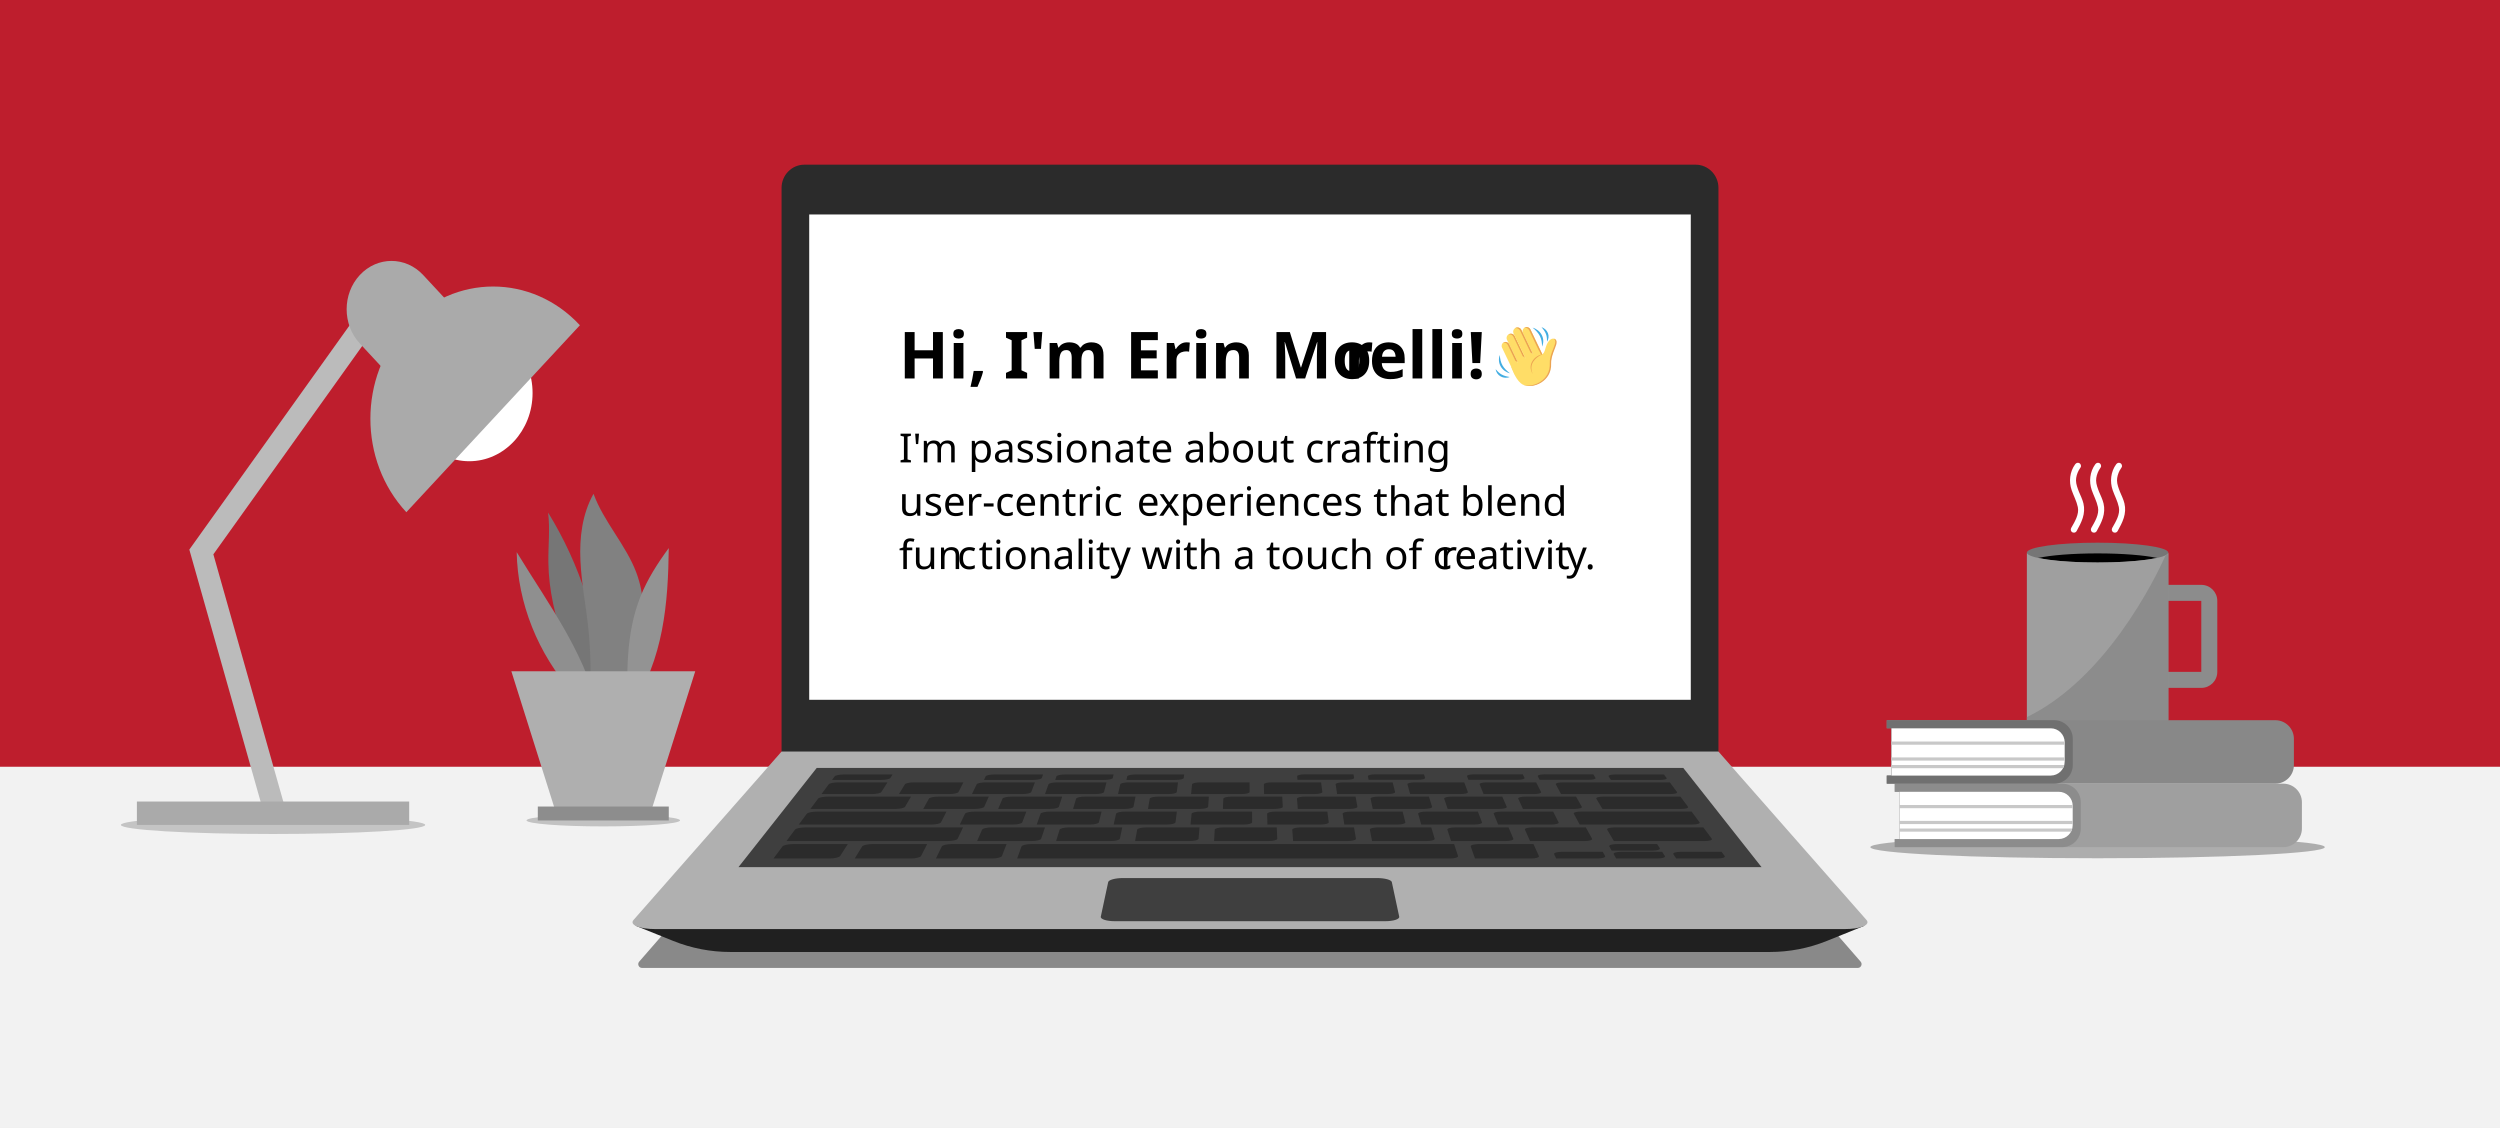
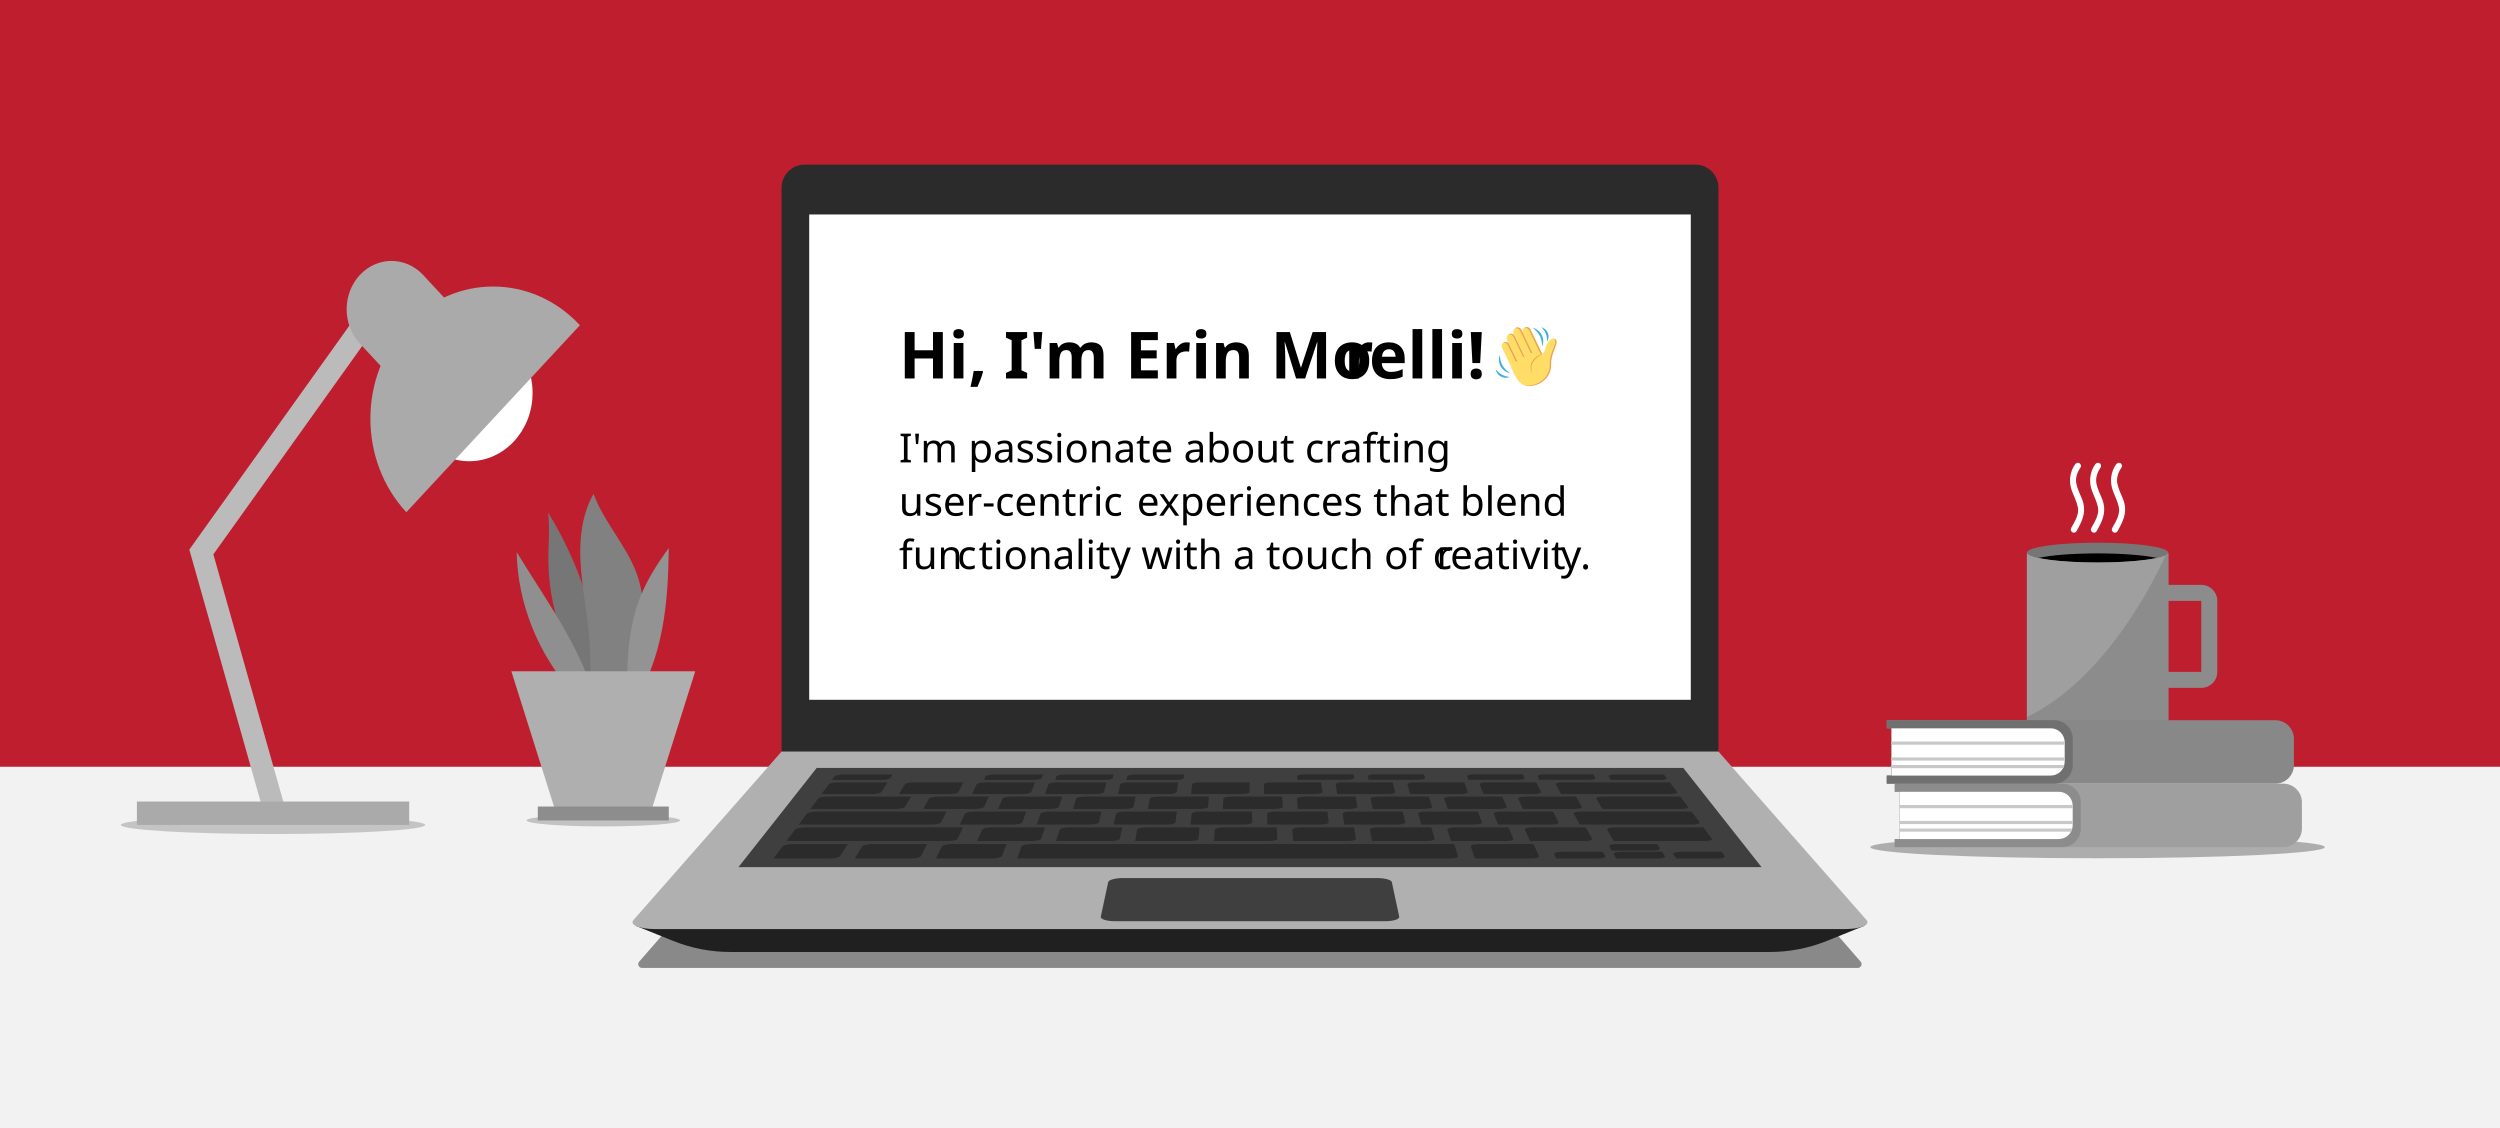
<svg xmlns="http://www.w3.org/2000/svg" id="a" viewBox="0 0 4000 1803.7" aria-labelledby="svgTitle svgDesc" role="img">
  <defs>
    <style>.h{letter-spacing:-.04em;}.i{letter-spacing:-.02em;}.j{letter-spacing:-.02em;}.k{font-family:'Albert Sans',sans-serif;font-size:104px;font-variation-settings:'wght' 800;font-weight:800;color:#F2F2F2}.l,.m,.n,.o,.p,.q,.r,.s,.t,.u,.v,.w,.x,.y,.z,.aa,.ab,.ac,.ad,.ae,.af,.ag,.ah,.ai,.aj,.ak,.al,.am{stroke-width:0px;}.an{font-family:'Albert Sans',sans-serif;font-size:64.26px;font-variation-settings:'wght' 200;font-weight:200;color:#F2F2F2}.ao{letter-spacing:0em;}.ap{letter-spacing:0em;}.m{fill:#f2f2f2;}.n{fill:#767676;}.o{fill:#2b2b2b;}.p{fill:#888;}.q{fill:#898989;}.r{fill:#707070;}.s{fill:#3f3f3f;}.t{fill:#42ade2;}.u{fill:#202020;}.v{fill:#c4c4c4;}.w{fill:#afafaf;}.x{fill:#adadad;}.y{fill:#c8c8c8;}.z{fill:#bbb;}.aa{fill:#be1e2d;}.ab{fill:#b0b0b0;}.ac{fill:#aaa;}.ad{fill:#939393;}.ae{fill:#c2c2c2;}.af{fill:#8f8f8f;}.ag{fill:#8d8d8d;}.ah{fill:#8c8c8c;}.ai{fill:#9f9f9f;}.aj{fill:#818181;}.ak{fill:#fff;}.al{fill:#eba352;}.am{fill:#ffdd67;}</style>
  </defs>
  <g id="b">
    <path class="aa" d="m4000,1644.96H0V0h4000v1644.96Z" />
  </g>
  <g id="c">
    <path class="m" d="m4000,1803.7H0v-576.89h4000v576.89Z" />
  </g>
  <g id="d">
    <path class="v" d="m680.35,1319.89c0,8.01-109.01,14.5-243.47,14.5-134.47,0-243.47-6.49-243.47-14.5,0-8.01,109.01-14.5,243.47-14.5,134.47,0,243.47,6.49,243.47,14.5Z" />
    <path class="z" d="m320.26,855.08c84.37-118.06,168.74-236.12,253.11-354.18,9.18,7.61,18.36,15.22,27.54,22.83-86.51,121.06-173.02,242.11-259.53,363.17,38.99,137.84,77.97,275.68,116.96,413.52-11.08,3.64-22.17,7.27-33.25,10.91-36.58-129.33-73.16-258.66-109.73-387.99-4.15-14.66-8.3-29.32-12.44-43.98,5.78-8.09,11.57-16.19,17.35-24.28Z" />
    <ellipse class="ak" cx="750.79" cy="628.81" rx="101.33" ry="109.16" />
    <path class="ac" d="m782.64,663.11s0,0,0,0c28.03-30.2,28.03-79.16,0-109.36-35.16-37.88-70.32-75.75-105.48-113.63-28.03-30.2-73.48-30.2-101.52,0t0,0c-28.03,30.2-28.03,79.16,0,109.36,35.16,37.88,70.32,75.75,105.48,113.63,28.03,30.2,73.48,30.2,101.52,0Z" />
    <path class="ac" d="m650.14,520.39c76.68-82.61,201.01-82.61,277.7,0-92.57,99.72-185.13,199.43-277.7,299.14-76.68-82.61-76.68-216.54,0-299.14Z" />
    <path class="ac" d="m219.03,1319.93c145.23,0,290.46,0,435.69,0v-37.44c-145.23,0-290.46,0-435.69,0,0,12.48,0,24.96,0,37.44Z" />
  </g>
  <g id="e">
    <path class="x" d="m3719.69,1355.44c0,9.82-162.78,17.78-363.57,17.78-200.79,0-363.57-7.96-363.57-17.78,0-9.82,162.78-17.78,363.57-17.78,200.79,0,363.57,7.96,363.57,17.78Z" />
    <path class="ak" d="m3320.26,742.84c-8.72,11.98-10.41,27.76-5.55,41.59,3.19,9.1,7.82,17.37,9.81,26.91,2.47,11.84-5.14,23.61-10.64,33.46-1.27,2.28-.62,5.56,1.79,6.84,2.36,1.24,5.48.65,6.84-1.79,3.79-6.8,7.53-13.73,9.89-21.17,2.39-7.54,2.93-15.46,1.09-23.18-.8-3.36-2.02-6.61-3.34-9.79-1.25-3.01-2.58-5.98-3.88-8.96-2.11-5.54-4.63-11.94-4.67-17.95-.04-5.52,1.71-11.2,4.27-16.06.89-1.69,1.91-3.29,3.02-4.83,1.54-2.12.43-5.67-1.79-6.84-2.6-1.37-5.19-.47-6.84,1.79Z" />
    <path class="ak" d="m3352.43,742.84c-8.71,11.98-10.41,27.76-5.55,41.59,3.19,9.1,7.82,17.37,9.81,26.91,2.47,11.84-5.14,23.61-10.64,33.46-1.27,2.28-.62,5.56,1.79,6.84,2.36,1.24,5.48.65,6.84-1.79,3.79-6.8,7.53-13.73,9.89-21.17,2.39-7.54,2.93-15.46,1.09-23.18-.8-3.36-2.02-6.61-3.34-9.79-1.25-3.01-2.57-5.98-3.88-8.96-2.11-5.54-4.63-11.94-4.67-17.95-.04-5.52,1.71-11.2,4.27-16.06.89-1.69,1.9-3.29,3.02-4.83,1.54-2.12.43-5.67-1.79-6.84-2.6-1.37-5.2-.47-6.84,1.79Z" />
    <path class="ak" d="m3385.88,742.84c-8.71,11.98-10.41,27.76-5.55,41.59,3.19,9.1,7.82,17.37,9.81,26.91,2.47,11.84-5.14,23.61-10.64,33.46-1.27,2.28-.63,5.56,1.79,6.84,2.36,1.24,5.48.65,6.84-1.79,3.79-6.8,7.53-13.73,9.89-21.17,2.39-7.54,2.93-15.46,1.09-23.18-.8-3.36-2.02-6.61-3.34-9.79-1.25-3.01-2.58-5.98-3.88-8.96-2.11-5.54-4.63-11.94-4.67-17.95-.04-5.52,1.72-11.2,4.27-16.06.89-1.69,1.9-3.29,3.02-4.83,1.54-2.12.43-5.67-1.79-6.84-2.6-1.37-5.19-.47-6.84,1.79Z" />
    <path class="ah" d="m3448.35,961.38c0-8.53,0-17.06,0-25.6,24.57,0,49.15,0,73.72,0,14.14,0,25.6,11.46,25.6,25.6,0,37.89,0,75.77,0,113.66,0,7.07-2.86,13.46-7.49,18.09-4.63,4.63-11.04,7.51-18.11,7.5-24.57,0-49.14,0-73.72,0,0-8.53,0-17.06,0-25.6h73.72c0-37.89,0-75.77,0-113.66-24.57,0-49.14,0-73.72,0Z" />
    <path class="n" d="m3356.12,868.28c-62.44,0-113.07,7.12-113.07,15.87,0,89.38,0,178.75,0,268.12,0,8.75,50.63,15.87,113.07,15.87,62.43,0,113.07-7.12,113.07-15.87v-268.12c0-8.75-50.64-15.87-113.07-15.87Z" />
    <path class="l" d="m3451.25,892.73c-20.12,4.39-55.21,7.29-95.13,7.29-39.92,0-75.01-2.91-95.12-7.29,20.12-4.39,55.2-7.29,95.12-7.29,39.92,0,75.01,2.91,95.13,7.29Z" />
    <path class="ai" d="m3356.12,900.03c-62.44,0-113.07-7.12-113.07-15.87,0,89.37,0,178.74,0,268.11,0,8.75,50.63,15.87,113.07,15.87,62.43,0,113.07-7.12,113.07-15.87v-268.11c0,8.75-50.64,15.87-113.07,15.87Z" />
    <path class="ah" d="m3469.19,1152.28v-268.11c0,1.46-1.42,2.88-4.06,4.22-18.04,39.9-95.79,197.69-222.08,258.94,0,1.65,0,3.31,0,4.96,0,8.75,50.62,15.87,113.07,15.87,62.43,0,113.07-7.12,113.07-15.87Z" />
    <path class="ai" d="m3683.05,1283.72c0,13.96,0,27.91,0,41.87,0,16.49-13.35,29.84-29.84,29.84-207.21,0-414.42,0-621.63,0,0-4.32,0-8.64,0-12.97,2.54,0,5.07,0,7.61,0v-75.63c-2.54,0-5.07,0-7.61,0,0-4.32,0-8.64,0-12.97,207.21,0,414.42,0,621.63,0,16.49,0,29.85,13.37,29.84,29.84Z" />
    <path class="ah" d="m3329.28,1283.72c0,13.96,0,27.91,0,41.87,0,16.49-13.35,29.84-29.84,29.84-89.28,0-178.57,0-267.85,0,0-4.32,0-8.64,0-12.97,2.54,0,5.07,0,7.61,0v-75.63c-2.54,0-5.07,0-7.61,0,0-4.32,0-8.64,0-12.97,89.29,0,178.57,0,267.85,0,16.49,0,29.84,13.37,29.84,29.84Z" />
    <path class="ak" d="m3293.94,1342.48c-84.91,0-169.83,0-254.74,0,0-25.21,0-50.42,0-75.63,84.92,0,169.83,0,254.74,0,12.37,0,22.38,10.02,22.38,22.38v30.87c0,12.36-10.02,22.38-22.38,22.38Z" />
    <path class="y" d="m3316.32,1289.23v3.86h-277.12v-5.07c92.36,0,184.73,0,277.09,0,.02.4.03.81.03,1.21Z" />
    <path class="y" d="m3316.32,1313.42v5.09h-277.12v-5.09h277.12Z" />
    <path class="y" d="m3315.63,1325.61c-.45,1.79-1.12,3.51-1.98,5.09h-274.45v-5.09h276.43Z" />
    <path class="p" d="m3670.25,1182.16c0,13.96,0,27.91,0,41.87,0,16.49-13.35,29.84-29.84,29.84h-621.63c0-4.32,0-8.65,0-12.97,2.54,0,5.07,0,7.61,0,0-25.21,0-50.42,0-75.63-2.54,0-5.07,0-7.61,0,0-4.32,0-8.64,0-12.97,207.21,0,414.42,0,621.63,0,16.49,0,29.85,13.37,29.84,29.84Z" />
    <path class="r" d="m3316.47,1182.16c0,13.96,0,27.91,0,41.87,0,16.49-13.35,29.84-29.84,29.84h-267.85c0-4.32,0-8.65,0-12.97,2.54,0,5.07,0,7.61,0,0-25.21,0-50.42,0-75.63-2.54,0-5.07,0-7.61,0,0-4.32,0-8.64,0-12.97,89.28,0,178.57,0,267.85,0,16.49,0,29.84,13.37,29.84,29.84Z" />
    <path class="ak" d="m3281.13,1240.91h-254.74c0-25.21,0-50.42,0-75.63h254.74c12.37,0,22.38,10.02,22.38,22.38,0,10.29,0,20.58,0,30.87,0,12.36-10.02,22.38-22.38,22.38Z" />
    <path class="y" d="m3303.51,1187.67v3.86c-92.37,0-184.75,0-277.12,0v-5.07h277.09c.01.4.03.81.03,1.21Z" />
    <path class="y" d="m3303.51,1211.86v5.09h-277.12v-5.09h277.12Z" />
    <path class="y" d="m3302.82,1224.05c-.45,1.79-1.12,3.51-1.98,5.09h-274.45v-5.09c92.14,0,184.29,0,276.43,0Z" />
  </g>
  <g id="f">
    <path class="ae" d="m842.48,1312.63c0,5.31,54.98,9.62,122.79,9.62,67.82,0,122.79-4.31,122.79-9.62,0-5.31-54.98-9.62-122.79-9.62-67.82,0-122.79,4.31-122.79,9.62Z" />
    <path class="n" d="m876.92,820.07c51.6,83.7,81.75,178.53,87.33,274.63-1.92,19.51-3.84,39.02-5.76,58.52-19.81-40.42-39.65-80.92-54.84-123-15.19-42.08-25.7-85.93-26.27-130.27-.34-26.65,2.89-53.42-.46-79.89Z" />
    <path class="af" d="m907.25,1014.23c24.79,44.63,45.34,91.85,53.42,141.43-14.71-15.58-29.41-31.16-44.12-46.75-56.07-63.16-88.26-143.95-89.85-225.5,26.64,43.72,55.77,86.18,80.55,130.82Z" />
    <path class="aj" d="m949.65,790.08c16.28,44.78,51.97,81.84,68.63,126.51,12.6,33.8,13.68,70.55,8.38,105.95-5.27,35.41-16.7,69.77-28.61,103.78-18.02,8.97-36.04,17.94-54.05,26.91,1.27-48.97,2.5-98.08-2.55-146.84-3.78-36.49-11.1-72.68-12.76-109.31-1.66-36.62,2.71-74.42,20.97-107Z" />
    <path class="ad" d="m1024.97,953.97c11.03-27.43,27.25-52.86,45.07-77.07-.56,44-2.53,88.15-10.97,131.46-8.46,43.31-23.58,85.92-48.92,123.23-1.89,2.91-3.78,5.81-5.67,8.72-1.74-62.81-3.22-127.41,20.48-186.34Z" />
    <path class="w" d="m888.29,1296.41c51.32,0,102.65,0,153.97,0,23.38-74.14,46.76-148.28,70.14-222.42-98.08,0-196.16,0-294.25,0,23.38,74.14,46.76,148.28,70.14,222.42Z" />
    <path class="ag" d="m860.5,1312.76c69.85,0,139.7,0,209.55,0,0-7.44,0-14.88,0-22.32-69.85,0-139.7,0-209.55,0,0,7.44,0,14.88,0,22.32Z" />
  </g>
  <g id="g">
    <path class="q" d="m2972.42,1548.71h-1945.12c-5.23,0-8.04-6.16-4.6-10.1,55.98-64.3,111.96-128.61,167.94-192.91h1618.44c55.98,64.3,111.96,128.6,167.94,192.91,3.44,3.95.63,10.1-4.6,10.1Z" />
    <path class="o" d="m2749.5,1208.3h-1499V300.62c0-20.51,16.33-37.14,36.47-37.14,475.35,0,950.71,0,1426.07,0,20.13,0,36.46,16.63,36.47,37.14,0,302.56,0,605.12,0,907.68Z" />
    <path class="ak" d="m2705.26,1119.73c-470.18,0-940.35,0-1410.53,0,0-258.86,0-517.72,0-776.57h1410.53c0,258.86,0,517.72,0,776.57Z" />
    <path class="u" d="m2962.03,1480.9c-83.18-94.62-153.03-174.09-212.53-241.78-499.66,0-999.33,0-1499,0-59.5,67.69-129.35,147.15-212.53,241.78-7.27,0-14.54,0-21.81,0,5.37,2.16,10.73,4.33,16.1,6.49,0,0,0,0,0,0,7.07,2.85,14.15,5.7,21.22,8.55,7.88,3.18,15.76,6.35,23.64,9.53,28.99,11.68,59.95,17.69,91.2,17.69h1663.47c31.25,0,62.21-6,91.2-17.69,14.93-6.02,29.85-12.03,44.78-18.05.03-.01.06-.03.09-.04,5.37-2.16,10.73-4.33,16.1-6.49-7.3,0-14.61,0-21.92,0Z" />
    <path class="ab" d="m2950.58,1486.53c-633.72,0-1267.44,0-1901.16,0-26.85,0-42.79-6.63-35.7-14.69,93.97-106.89,171.58-195.18,236.78-269.35,499.66,0,999.33,0,1499,0,65.2,74.16,142.81,162.46,236.78,269.35,7.1,8.07-8.85,14.69-35.7,14.69Z" />
    <path class="s" d="m2818.49,1387.45c-545.66,0-1091.32,0-1636.98,0,46.47-58.92,87.96-111.5,125.21-158.72,462.19,0,924.37,0,1386.57,0,37.25,47.22,78.73,99.8,125.21,158.72Z" />
    <path class="o" d="m2319.57,1373.59c-230.73,0-461.48,0-692.19,0,2.37-6.49,4.7-12.9,7-19.23.77-2.13,7.77-3.84,15.61-3.85,225.54,0,451.07,0,676.59,0,2.05,6.28,4.12,12.64,6.23,19.09.72,2.2-5.22,4-13.24,3.99Z" />
    <path class="o" d="m1327.14,1373.59c-29.85,0-59.7,0-89.56,0,4.84-6.49,9.61-12.9,14.33-19.23,1.58-2.13,9.22-3.84,17.08-3.85,29.19,0,58.36,0,87.54,0-4.04,6.28-8.13,12.64-12.27,19.09-1.43,2.2-9.07,4-17.11,3.99Z" />
    <path class="o" d="m1394.91,1270.49c-26.85,0-53.69,0-80.54,0,3.91-5.25,7.78-10.45,11.61-15.58,1.28-1.73,8.06-3.12,15.14-3.12,26.31,0,52.6,0,78.9,0-3.28,5.1-6.6,10.26-9.95,15.48-1.16,1.78-7.92,3.23-15.15,3.23Z" />
    <path class="o" d="m1516.4,1345.7h-258.05c4.57-6.14,9.1-12.22,13.56-18.21,1.5-2.02,8.91-3.64,16.55-3.64,84.13,0,168.27,0,252.39,0-2.81,5.95-5.64,11.97-8.52,18.07-.98,2.08-8.1,3.78-15.93,3.78Z" />
    <path class="o" d="m1490.02,1319.3c-70.67,0-141.34,0-212.01,0,4.34-5.82,8.62-11.58,12.86-17.27,1.42-1.91,8.61-3.46,16.05-3.46,69.16,0,138.33,0,207.48,0-2.89,5.64-5.81,11.36-8.77,17.14-1.01,1.97-8,3.58-15.6,3.58Z" />
    <path class="o" d="m2727.51,1345.7h-145.35c-3.59-6.14-7.14-12.22-10.65-18.21-1.18-2.02,4.06-3.64,11.7-3.64,47.39,0,94.78,0,142.16,0,4.44,5.95,8.93,11.97,13.46,18.07,1.56,2.08-3.52,3.78-11.33,3.78Z" />
    <path class="o" d="m1457.07,1373.59c-29.86,0-59.7,0-89.56,0,4.01-6.49,7.97-12.9,11.88-19.23,1.31-2.13,8.74-3.84,16.59-3.85,29.18,0,58.36,0,87.54,0-3.24,6.28-6.53,12.64-9.85,19.09-1.14,2.2-8.57,4-16.6,3.99Z" />
    <path class="o" d="m2449.5,1373.59c-29.85,0-59.7,0-89.56,0-2.27-6.49-4.52-12.9-6.76-19.23-.75-2.13,5-3.84,12.86-3.85,29.18,0,58.36,0,87.54,0,2.85,6.28,5.73,12.64,8.65,19.09,1.01,2.2-4.7,4-12.73,3.99Z" />
    <path class="o" d="m2555.86,1373.59c-21.99,0-44,0-65.99,0-1.09-2.26-2.17-4.52-3.24-6.76-1.05-2.18,4.55-3.94,12.5-3.94,21.76,0,43.53,0,65.29,0,1.25,2.23,2.49,4.46,3.74,6.71,1.22,2.2-4.29,4-12.31,3.99Z" />
    <path class="o" d="m1409.77,1247.88c-26.19,0-52.37,0-78.56,0,1.42-1.91,2.84-3.82,4.26-5.71,1.25-1.68,7.92-3.04,14.89-3.04,25.94,0,51.87,0,77.8,0-1.21,1.88-2.43,3.77-3.65,5.67-1.1,1.69-7.68,3.07-14.73,3.07Z" />
    <path class="o" d="m2656.04,1247.88c-26.2,0-52.36,0-78.56,0-1.23-1.91-2.46-3.82-3.67-5.71-1.08-1.68,3.7-3.04,10.68-3.04,25.94,0,51.87,0,77.8,0,1.41,1.88,2.82,3.77,4.23,5.67,1.27,1.69-3.42,3.07-10.46,3.07Z" />
    <path class="o" d="m2747.88,1373.59c-22,0-43.99,0-65.99,0-1.51-2.26-3.01-4.52-4.5-6.76-1.46-2.18,3.8-3.94,11.76-3.94,21.78,0,43.54,0,65.3,0,1.67,2.23,3.33,4.46,5,6.71,1.65,2.2-3.53,4-11.57,3.99Z" />
    <path class="o" d="m2651.87,1373.59c-22,0-43.99,0-65.99,0-1.3-2.26-2.58-4.52-3.87-6.76-1.26-2.18,4.19-3.94,12.13-3.94,21.77,0,43.52,0,65.3,0,1.45,2.23,2.9,4.46,4.37,6.71,1.44,2.2-3.91,4-11.94,3.99Z" />
    <path class="o" d="m2643.82,1360.95c-21.73,0-43.45,0-65.17,0-1.26-2.21-2.52-4.41-3.78-6.6-1.22-2.13,4.17-3.84,12.01-3.85,21.5,0,42.99,0,64.5,0,1.41,2.17,2.83,4.35,4.26,6.55,1.4,2.15-3.9,3.9-11.82,3.9Z" />
    <path class="o" d="m1587.01,1373.59c-29.85,0-59.71,0-89.56,0,3.19-6.49,6.34-12.9,9.44-19.23,1.04-2.13,8.25-3.84,16.1-3.85,29.18,0,58.36,0,87.54,0-2.44,6.28-4.92,12.64-7.43,19.09-.85,2.2-8.07,4-16.09,3.99Z" />
    <path class="o" d="m1650.46,1345.7h-87.12c2.7-6.14,5.37-12.22,7.99-18.21.87-2.02,7.8-3.64,15.43-3.64,28.41,0,56.81,0,85.21,0-2,5.95-4.03,11.97-6.09,18.07-.7,2.08-7.6,3.78-15.42,3.78Z" />
    <path class="o" d="m1776.86,1345.7h-87.12c1.91-6.14,3.81-12.22,5.67-18.21.62-2.02,7.33-3.64,14.97-3.64,28.4,0,56.81,0,85.21,0-1.26,5.95-2.52,11.97-3.79,18.07-.43,2.08-7.13,3.78-14.94,3.78Z" />
    <path class="o" d="m1432.65,1294.26c-45.34,0-90.67,0-135.99,0,4.12-5.53,8.19-10.99,12.21-16.39,1.35-1.82,8.32-3.28,15.58-3.28,44.38,0,88.77,0,133.16,0-3.14,5.36-6.33,10.79-9.55,16.28-1.1,1.87-8,3.4-15.41,3.4Z" />
    <path class="o" d="m2708.15,1319.21c-60.22,0-120.45,0-180.68,0-3.16-5.82-6.29-11.58-9.39-17.26-1.05-1.91,4.16-3.46,11.59-3.46,58.94,0,117.88,0,176.82,0,4.21,5.64,8.47,11.36,12.76,17.14,1.48,1.97-3.5,3.58-11.1,3.58Z" />
    <path class="o" d="m1903.25,1345.7h-87.12c1.14-6.14,2.26-12.22,3.36-18.21.38-2.02,6.87-3.64,14.51-3.64,28.4,0,56.81,0,85.21,0-.49,5.95-1,11.97-1.5,18.07-.17,2.08-6.64,3.78-14.46,3.78Z" />
    <path class="o" d="m2029.64,1345.7h-87.12c.35-6.14.7-12.22,1.05-18.21.12-2.02,6.42-3.64,14.04-3.64,28.4,0,56.8,0,85.21,0,.26,5.95.53,11.97.79,18.07.09,2.08-6.17,3.78-13.98,3.78Z" />
    <path class="o" d="m2156.03,1345.7h-87.12c-.42-6.14-.85-12.22-1.26-18.21-.14-2.02,5.94-3.64,13.58-3.64,28.4,0,56.8,0,85.21,0,1.02,5.95,2.05,11.97,3.09,18.07.35,2.08-5.69,3.78-13.5,3.78Z" />
    <path class="o" d="m2282.43,1345.7h-87.12c-1.21-6.14-2.4-12.22-3.57-18.21-.4-2.02,5.47-3.64,13.12-3.64,28.4,0,56.8,0,85.21,0,1.77,5.95,3.57,11.97,5.38,18.07.61,2.08-5.2,3.78-13.02,3.78Z" />
    <path class="o" d="m2408.82,1345.7h-87.12c-1.99-6.14-3.95-12.22-5.88-18.21-.65-2.02,5.02-3.64,12.66-3.64,28.4,0,56.8,0,85.21,0,2.52,5.95,5.08,11.97,7.68,18.07.89,2.08-4.73,3.78-12.54,3.78Z" />
    <path class="o" d="m2535.21,1345.7h-87.12c-2.77-6.14-5.5-12.22-8.19-18.21-.91-2.02,4.56-3.64,12.19-3.64,28.4,0,56.81,0,85.21,0,3.28,5.95,6.61,11.97,9.97,18.07,1.16,2.08-4.24,3.78-12.06,3.78Z" />
    <path class="o" d="m1620.54,1319.3c-28.27,0-56.54,0-84.81,0,2.79-5.82,5.55-11.58,8.27-17.27.92-1.91,7.7-3.46,15.13-3.46,27.68,0,55.32,0,83,0-2.14,5.64-4.29,11.36-6.47,17.14-.73,1.97-7.52,3.58-15.12,3.58Z" />
    <path class="o" d="m1743.57,1319.3c-28.27,0-56.54,0-84.81,0,2.05-5.82,4.08-11.58,6.08-17.27.68-1.91,7.25-3.46,14.69-3.46,27.67,0,55.33,0,83,0-1.41,5.64-2.84,11.36-4.29,17.14-.49,1.97-7.05,3.58-14.67,3.58Z" />
    <path class="o" d="m1866.62,1319.3c-28.27,0-56.54,0-84.81,0,1.31-5.82,2.6-11.58,3.89-17.27.42-1.91,6.82-3.46,14.25-3.46,27.67,0,55.33,0,83,0-.7,5.64-1.4,11.36-2.11,17.14-.24,1.97-6.6,3.58-14.21,3.58Z" />
    <path class="o" d="m1989.66,1319.3c-28.27,0-56.54,0-84.81,0,.57-5.82,1.14-11.58,1.69-17.27.2-1.91,6.37-3.46,13.82-3.46,27.67,0,55.33,0,83,0,.03,5.64.05,11.36.06,17.14.02,1.97-6.15,3.58-13.76,3.58Z" />
    <path class="o" d="m2112.7,1319.3c-28.27,0-56.54,0-84.81,0-.17-5.82-.33-11.58-.5-17.27-.05-1.91,5.94-3.46,13.38-3.46,27.67,0,55.34,0,83,0,.73,5.64,1.47,11.36,2.24,17.14.26,1.97-5.72,3.58-13.3,3.58Z" />
    <path class="o" d="m2235.74,1319.3c-28.27,0-56.54,0-84.81,0-.91-5.82-1.8-11.58-2.69-17.27-.3-1.91,5.49-3.46,12.94-3.46,27.65,0,55.34,0,83,0,1.45,5.64,2.92,11.36,4.41,17.14.51,1.97-5.24,3.58-12.85,3.58Z" />
    <path class="o" d="m2358.78,1319.3c-28.27,0-56.55,0-84.81,0-1.65-5.82-3.27-11.58-4.88-17.27-.53-1.91,5.04-3.46,12.5-3.46,27.66,0,55.33,0,83,0,2.18,5.64,4.38,11.36,6.59,17.14.75,1.97-4.8,3.58-12.39,3.58Z" />
    <path class="o" d="m2481.83,1319.3c-28.27,0-56.54,0-84.81,0-2.39-5.82-4.74-11.58-7.07-17.27-.78-1.91,4.61-3.46,12.06-3.46,27.66,0,55.34,0,83,0,2.89,5.64,5.8,11.36,8.76,17.14,1.02,1.97-4.34,3.58-11.94,3.58Z" />
    <path class="o" d="m1559.79,1294.26c-27.54,0-55.08,0-82.62,0,3.06-5.53,6.09-10.99,9.08-16.39,1-1.82,7.69-3.28,14.95-3.28,26.96,0,53.93,0,80.9,0-2.42,5.36-4.88,10.79-7.36,16.28-.85,1.87-7.55,3.4-14.95,3.4Z" />
    <path class="o" d="m1679.65,1294.26c-27.55,0-55.07,0-82.62,0,2.36-5.53,4.69-10.99,6.99-16.39.77-1.82,7.28-3.28,14.53-3.28,26.96,0,53.94,0,80.9,0-1.74,5.36-3.5,10.79-5.29,16.28-.61,1.87-7.11,3.4-14.52,3.4Z" />
    <path class="o" d="m1799.51,1294.26c-27.54,0-55.08,0-82.62,0,1.65-5.53,3.29-10.99,4.91-16.39.54-1.82,6.86-3.28,14.12-3.28,26.97,0,53.93,0,80.9,0-1.06,5.36-2.14,10.79-3.22,16.28-.37,1.87-6.68,3.4-14.09,3.4Z" />
    <path class="o" d="m1919.38,1294.26c-27.54,0-55.08,0-82.62,0,.96-5.53,1.9-10.99,2.83-16.39.32-1.82,6.45-3.28,13.7-3.28,26.97,0,53.94,0,80.9,0-.37,5.36-.76,10.79-1.16,16.28-.13,1.87-6.25,3.4-13.65,3.4Z" />
    <path class="o" d="m2039.24,1294.26c-27.54,0-55.08,0-82.62,0,.25-5.53.5-10.99.75-16.39.08-1.82,6.04-3.28,13.28-3.28,26.96,0,53.94,0,80.9,0,.31,5.36.61,10.79.91,16.28.12,1.87-5.81,3.4-13.22,3.4Z" />
    <path class="o" d="m2159.1,1294.26c-27.54,0-55.08,0-82.62,0-.45-5.53-.89-10.99-1.33-16.39-.14-1.82,5.62-3.28,12.87-3.28,26.97,0,53.93,0,80.9,0,.98,5.36,1.97,10.79,2.97,16.28.34,1.87-5.38,3.4-12.79,3.4Z" />
    <path class="o" d="m2278.97,1294.26c-27.54,0-55.09,0-82.62,0-1.15-5.53-2.28-10.99-3.41-16.39-.37-1.82,5.19-3.28,12.45-3.28,26.97,0,53.94,0,80.9,0,1.66,5.36,3.34,10.79,5.04,16.28.58,1.87-4.96,3.4-12.36,3.4Z" />
    <path class="o" d="m2398.83,1294.26c-27.54,0-55.07,0-82.62,0-1.85-5.53-3.68-10.99-5.49-16.39-.61-1.82,4.78-3.28,12.03-3.28,26.95,0,53.93,0,80.9,0,2.34,5.36,4.71,10.79,7.11,16.28.81,1.87-4.52,3.4-11.93,3.4Z" />
    <path class="o" d="m2519.38,1294.26c-27.54,0-55.08,0-82.62,0-2.55-5.53-5.08-10.99-7.58-16.39-.84-1.82,4.37-3.28,11.62-3.28,26.97,0,53.93,0,80.9,0,3.03,5.36,6.09,10.79,9.18,16.28,1.05,1.87-4.08,3.4-11.49,3.4Z" />
    <path class="o" d="m1518.85,1270.49c-26.85,0-53.7,0-80.54,0,3.2-5.25,6.37-10.45,9.51-15.58,1.05-1.73,7.64-3.12,14.72-3.12,26.3,0,52.6,0,78.9,0-2.59,5.1-5.21,10.26-7.87,15.48-.9,1.78-7.5,3.23-14.72,3.23Z" />
    <path class="o" d="m1635.69,1270.49c-26.85,0-53.69,0-80.54,0,2.54-5.25,5.05-10.45,7.53-15.58.84-1.73,7.24-3.12,14.32-3.12,26.3,0,52.6,0,78.9,0-1.95,5.1-3.92,10.26-5.9,15.48-.69,1.78-7.08,3.23-14.31,3.23Z" />
    <path class="o" d="m1752.54,1270.49c-26.85,0-53.68,0-80.54,0,1.88-5.25,3.73-10.45,5.55-15.58.61-1.73,6.86-3.12,13.92-3.12,26.29,0,52.6,0,78.9,0-1.3,5.1-2.61,10.26-3.94,15.48-.45,1.78-6.68,3.23-13.9,3.23Z" />
    <path class="o" d="m1869.38,1270.49c-26.85,0-53.69,0-80.54,0,1.21-5.25,2.4-10.45,3.57-15.58.39-1.73,6.46-3.12,13.53-3.12,26.3,0,52.6,0,78.9,0-.66,5.1-1.31,10.26-1.98,15.48-.23,1.78-6.27,3.23-13.49,3.23Z" />
    <path class="o" d="m1986.23,1270.49c-26.85,0-53.69,0-80.54,0,.54-5.25,1.07-10.45,1.6-15.58.18-1.73,6.06-3.12,13.13-3.12,26.29,0,52.61,0,78.9,0,0,5.1,0,10.26-.01,15.48-.01,1.78-5.85,3.23-13.08,3.23Z" />
    <path class="o" d="m2103.07,1270.49c-26.86,0-53.69,0-80.54,0-.13-5.25-.25-10.45-.38-15.58-.04-1.73,5.66-3.12,12.74-3.12,26.3,0,52.6,0,78.9,0,.64,5.1,1.29,10.26,1.95,15.48.22,1.78-5.43,3.23-12.67,3.23Z" />
    <path class="o" d="m2219.92,1270.49c-26.86,0-53.68,0-80.54,0-.8-5.25-1.58-10.45-2.36-15.58-.26-1.73,5.26-3.12,12.34-3.12,26.31,0,52.6,0,78.9,0,1.29,5.1,2.6,10.26,3.92,15.48.44,1.78-5.03,3.23-12.26,3.23Z" />
    <path class="o" d="m2336.77,1270.49c-26.84,0-53.7,0-80.54,0-1.46-5.25-2.91-10.45-4.34-15.58-.49-1.73,4.88-3.12,11.94-3.12,26.3,0,52.6,0,78.9,0,1.94,5.1,3.9,10.26,5.88,15.48.68,1.78-4.62,3.23-11.85,3.23Z" />
    <path class="o" d="m2454.28,1270.49c-26.85,0-53.69,0-80.54,0-2.14-5.25-4.25-10.45-6.33-15.58-.71-1.73,4.48-3.12,11.54-3.12,26.3,0,52.6,0,78.9,0,2.59,5.1,5.21,10.26,7.86,15.48.9,1.78-4.22,3.23-11.44,3.23Z" />
    <path class="o" d="m2689.93,1294.26c-42.01,0-84.01,0-126.03,0-3.3-5.53-6.56-10.99-9.79-16.39-1.09-1.82,3.93-3.28,11.17-3.28,41.13,0,82.27,0,123.4,0,4,5.36,8.04,10.79,12.12,16.28,1.4,1.87-3.47,3.4-10.88,3.4Z" />
    <path class="o" d="m2672.56,1270.49c-58.3,0-116.58,0-174.88,0-2.84-5.25-5.65-10.45-8.42-15.58-.94-1.73,4.05-3.12,11.12-3.12,57.12,0,114.23,0,171.33,0,3.81,5.1,7.65,10.26,11.53,15.48,1.34,1.78-3.45,3.23-10.67,3.23Z" />
    <path class="o" d="m1652.92,1247.88c-26.18,0-52.37,0-78.56,0,.91-1.91,1.81-3.82,2.71-5.71.79-1.68,7.09-3.04,14.07-3.04,25.93,0,51.87,0,77.8,0-.7,1.88-1.4,3.77-2.11,5.67-.63,1.69-6.85,3.07-13.9,3.07Z" />
    <path class="o" d="m1766.89,1247.88c-26.19,0-52.38,0-78.56,0,.67-1.91,1.33-3.82,1.98-5.71.59-1.68,6.71-3.04,13.68-3.04,25.94,0,51.86,0,77.8,0-.47,1.88-.93,3.77-1.39,5.67-.42,1.69-6.47,3.07-13.51,3.07Z" />
    <path class="o" d="m1880.87,1247.88c-26.19,0-52.37,0-78.56,0,.42-1.91.84-3.82,1.26-5.71.38-1.68,6.32-3.04,13.3-3.04,25.93,0,51.87,0,77.8,0-.22,1.88-.45,3.77-.67,5.67-.2,1.69-6.07,3.07-13.12,3.07Z" />
    <text />
    <path class="o" d="m2154.44,1247.68c-26.18,0-52.35,0-78.54,0-.15-1.91-.31-3.82-.48-5.71-.15-1.68,5.38-3.03,12.37-3.03,25.92,0,51.86,0,77.78,0,.35,1.88.7,3.77,1.06,5.67.31,1.7-5.13,3.07-12.18,3.07Z" />
    <path class="o" d="m2268.39,1247.68c-26.17,0-52.37,0-78.55,0-.41-1.91-.81-3.82-1.21-5.71-.35-1.68,5.01-3.03,11.99-3.03,25.92,0,51.85,0,77.78,0,.59,1.88,1.18,3.77,1.78,5.67.52,1.7-4.74,3.07-11.79,3.07Z" />
    <path class="o" d="m2427.99,1247.68c-26.18,0-52.36,0-78.55,0-.73-1.91-1.48-3.82-2.22-5.71-.65-1.68,4.47-3.03,11.45-3.03,25.93,0,51.85,0,77.78,0,.93,1.88,1.85,3.77,2.78,5.67.84,1.7-4.21,3.07-11.24,3.07Z" />
    <path class="o" d="m2541.94,1247.68c-26.18,0-52.37,0-78.54,0-.99-1.91-1.97-3.82-2.95-5.71-.88-1.68,4.08-3.03,11.06-3.03,25.93,0,51.86,0,77.78,0,1.16,1.88,2.33,3.77,3.5,5.67,1.04,1.7-3.81,3.07-10.85,3.07Z" />
    <path class="s" d="m2216.25,1473.92c-144.15,0-288.33,0-432.49,0-13.28,0-23.35-3.25-22.49-7.23,4.08-19.09,8.02-37.54,11.84-55.38.76-3.57,11.47-6.45,23.94-6.45,135.31,0,270.62,0,405.92,0,12.47,0,23.19,2.88,23.94,6.45,3.8,17.84,7.75,36.29,11.84,55.38.83,3.98-9.22,7.23-22.49,7.23Z" />
  </g>
  <text class="k" transform="translate(1438.31 605.57)">
    <tspan x="0" y="0">Hi, I'm Erin Mo</tspan>
    <tspan class="ao" x="712.36" y="0">r</tspan>
    <tspan x="752.19" y="0">elli!</tspan>
  </text>
  <text class="an" transform="translate(1438.31 739.8)">
    <tspan x="0" y="0">I'm passionate about crafting </tspan>
    <tspan x="0" y="85.34">user-centric </tspan>
    <tspan class="j" x="380.69" y="85.34">e</tspan>
    <tspan x="415.46" y="85.34">xperiences that blend</tspan>
    <tspan x="0" y="170.67">fun</tspan>
    <tspan class="i" x="93.18" y="170.67">c</tspan>
    <tspan x="127.56" y="170.67">tionality with a touch of c</tspan>
-     <tspan class="ap" x="866.51" y="170.67">r</tspan>
-     <tspan x="888.68" y="170.67">eativit</tspan>
-     <tspan class="h" x="1067.84" y="170.67">y</tspan>
-     <tspan x="1097.41" y="170.67">.</tspan>
+     <tspan class="ap" x="860.00" y="170.67">r</tspan>
+     <tspan x="882.00" y="170.67">eativit</tspan>
+     <tspan class="h" x="1059.00" y="170.67">y</tspan>
+     <tspan x="1090.00" y="170.67">.</tspan>
  </text>
  <path class="t" d="m2416,597.3c-.76-.16-1.51-.38-2.26-.64-.73-.25-1.46-.55-2.17-.88-1.42-.66-2.79-1.47-4.07-2.4-2.57-1.87-4.79-4.29-6.39-7.09-1.6-2.8-2.56-5.96-2.78-9.11-.11-1.58-.05-3.16.17-4.7.12-.77.27-1.53.47-2.28.19-.75.43-1.48.72-2.2l.2,2.28c.07.75.16,1.49.25,2.22.2,1.46.45,2.9.79,4.29.68,2.79,1.69,5.43,3.09,7.87,1.39,2.44,3.16,4.68,5.19,6.76,1.02,1.04,2.1,2.03,3.24,3.01.57.48,1.15.96,1.74,1.44l1.8,1.44Z" />
  <path class="t" d="m2415.54,603.21c-.56.25-1.13.45-1.71.61-.58.17-1.18.29-1.78.39-1.2.2-2.43.26-3.66.2-2.47-.12-4.96-.8-7.18-2.01-2.22-1.21-4.15-2.93-5.55-4.97-.7-1.02-1.27-2.1-1.71-3.22-.21-.57-.39-1.14-.54-1.72-.14-.58-.25-1.17-.3-1.77.41.45.79.9,1.18,1.33.38.44.76.87,1.14,1.28.76.83,1.54,1.62,2.33,2.35,1.6,1.46,3.29,2.69,5.13,3.7,1.84,1,3.82,1.76,5.93,2.36,1.05.3,2.14.56,3.25.79.56.12,1.12.23,1.7.34.57.11,1.15.22,1.75.35Z" />
  <path class="t" d="m2452.19,524.26c.78.2,1.54.46,2.29.76.74.29,1.47.64,2.18,1,1.43.74,2.79,1.63,4.05,2.64,2.53,2.01,4.68,4.56,6.17,7.46,1.49,2.89,2.29,6.11,2.33,9.29.02,1.59-.13,3.17-.45,4.7-.17.77-.36,1.53-.61,2.26-.25.74-.53,1.46-.87,2.17l-.08-2.29c-.03-.76-.08-1.51-.14-2.25-.11-1.48-.29-2.93-.56-4.34-.54-2.84-1.43-5.54-2.73-8.06-1.29-2.53-2.98-4.87-4.94-7.06-.99-1.1-2.05-2.15-3.16-3.19-.55-.52-1.13-1.03-1.71-1.54l-1.77-1.54Z" />
  <path class="t" d="m2466.43,523.51c.58.16,1.13.37,1.68.61.54.24,1.07.51,1.59.81,1.03.6,1.99,1.31,2.88,2.12,1.77,1.62,3.21,3.65,4.09,5.91.9,2.26,1.23,4.72.95,7.07-.14,1.18-.41,2.33-.81,3.42-.2.55-.44,1.08-.71,1.6-.26.51-.57,1.01-.92,1.49-.02-.58-.01-1.15-.02-1.7,0-.56,0-1.11-.03-1.65-.03-1.08-.1-2.13-.23-3.16-.25-2.06-.72-4.01-1.46-5.88-.73-1.87-1.73-3.66-2.92-5.4-.6-.87-1.25-1.73-1.93-2.6-.34-.43-.69-.86-1.06-1.3-.36-.44-.73-.88-1.09-1.34Z" />
  <path class="am" d="m2406.14,547.72c-3.2,1.52-4.42,5.32-2.88,8.56l20.48,42.8,11.35-5.42-20.48-42.8c-1.55-3.23-5.28-4.67-8.47-3.14Z" />
  <path class="am" d="m2459.98,581.77l12.08-5.77-23.36-48.82c-1.57-3.27-5.57-4.71-8.9-3.12h-.03c-3.32,1.61-4.72,5.62-3.11,8.99l23.31,48.72Z" />
  <path class="al" d="m2439.81,524.07h-.03c-.36.19-.69.4-1,.63,3.06-.84,6.38.61,7.78,3.52l23.36,48.81,2.15-1.03-23.36-48.82c-1.57-3.27-5.57-4.71-8.9-3.12Z" />
  <path class="am" d="m2435.09,593.66l12.44-5.94-23.84-49.81c-1.67-3.48-5.8-4.97-9.23-3.34h-.02c-3.43,1.65-4.86,5.8-3.2,9.28l23.84,49.82Z" />
  <path class="al" d="m2414.47,534.57h-.02c-.36.19-.69.4-1.01.63,3.16-.88,6.62.62,8.11,3.73l14.83,31,3.65,2.1-16.33-34.13c-1.67-3.48-5.8-4.97-9.23-3.34Z" />
  <path class="am" d="m2445.6,583.67l12.45-5.94-23.84-49.81c-1.66-3.48-5.79-4.97-9.22-3.33h-.02c-3.43,1.65-4.87,5.8-3.2,9.28l23.84,49.81Z" />
  <path class="al" d="m2424.98,524.58h-.02c-.37.18-.7.4-1.01.63,3.17-.88,6.62.62,8.11,3.73l16.77,35.04,3.64,2.1-18.27-38.17c-1.66-3.48-5.8-4.97-9.22-3.33Z" />
  <path class="al" d="m2406.14,547.72c-.37.18-.71.39-1.02.62,2.91-.75,5.98.69,7.34,3.55l12.18,25.45,3.65,2.09-13.67-28.57c-1.55-3.23-5.28-4.67-8.48-3.14Z" />
  <path class="am" d="m2488.6,542.96c-4.41-3.38-11.61.33-15.15,12.08-2.47,8.2-2.72,10.51-7.95,13l-2.87-5.99s-46.09,22.26-44.35,25.89c0,0,5.58,17.19,14.92,25.21,13.92,11.95,46.56-.86,48.04-31.78.87-18.23,12.19-34.71,7.36-38.41Z" />
  <path class="al" d="m2488.6,542.96c-.84-.64-1.77-1.02-2.77-1.15.21.12.42.24.61.4,4.83,3.7-.13,12.39-2.96,20.14-2.27,6.24-4.15,12.55-3.84,18.69,1.31,26.8-25.7,39.69-41.98,34.86,15.92,6.74,45.5-6.09,44.13-34.1-.3-6.15,1.49-12.13,3.84-18.69,2.78-7.78,7.78-16.44,2.96-20.15Z" />
  <path class="al" d="m2467.05,567.22c-10.03,1.11-24.93,15.53-14.5,31.35-7.59-15.86,4.89-26.69,12.81-30.46.95-.45,1.69-.89,1.69-.89Z" />
</svg>
